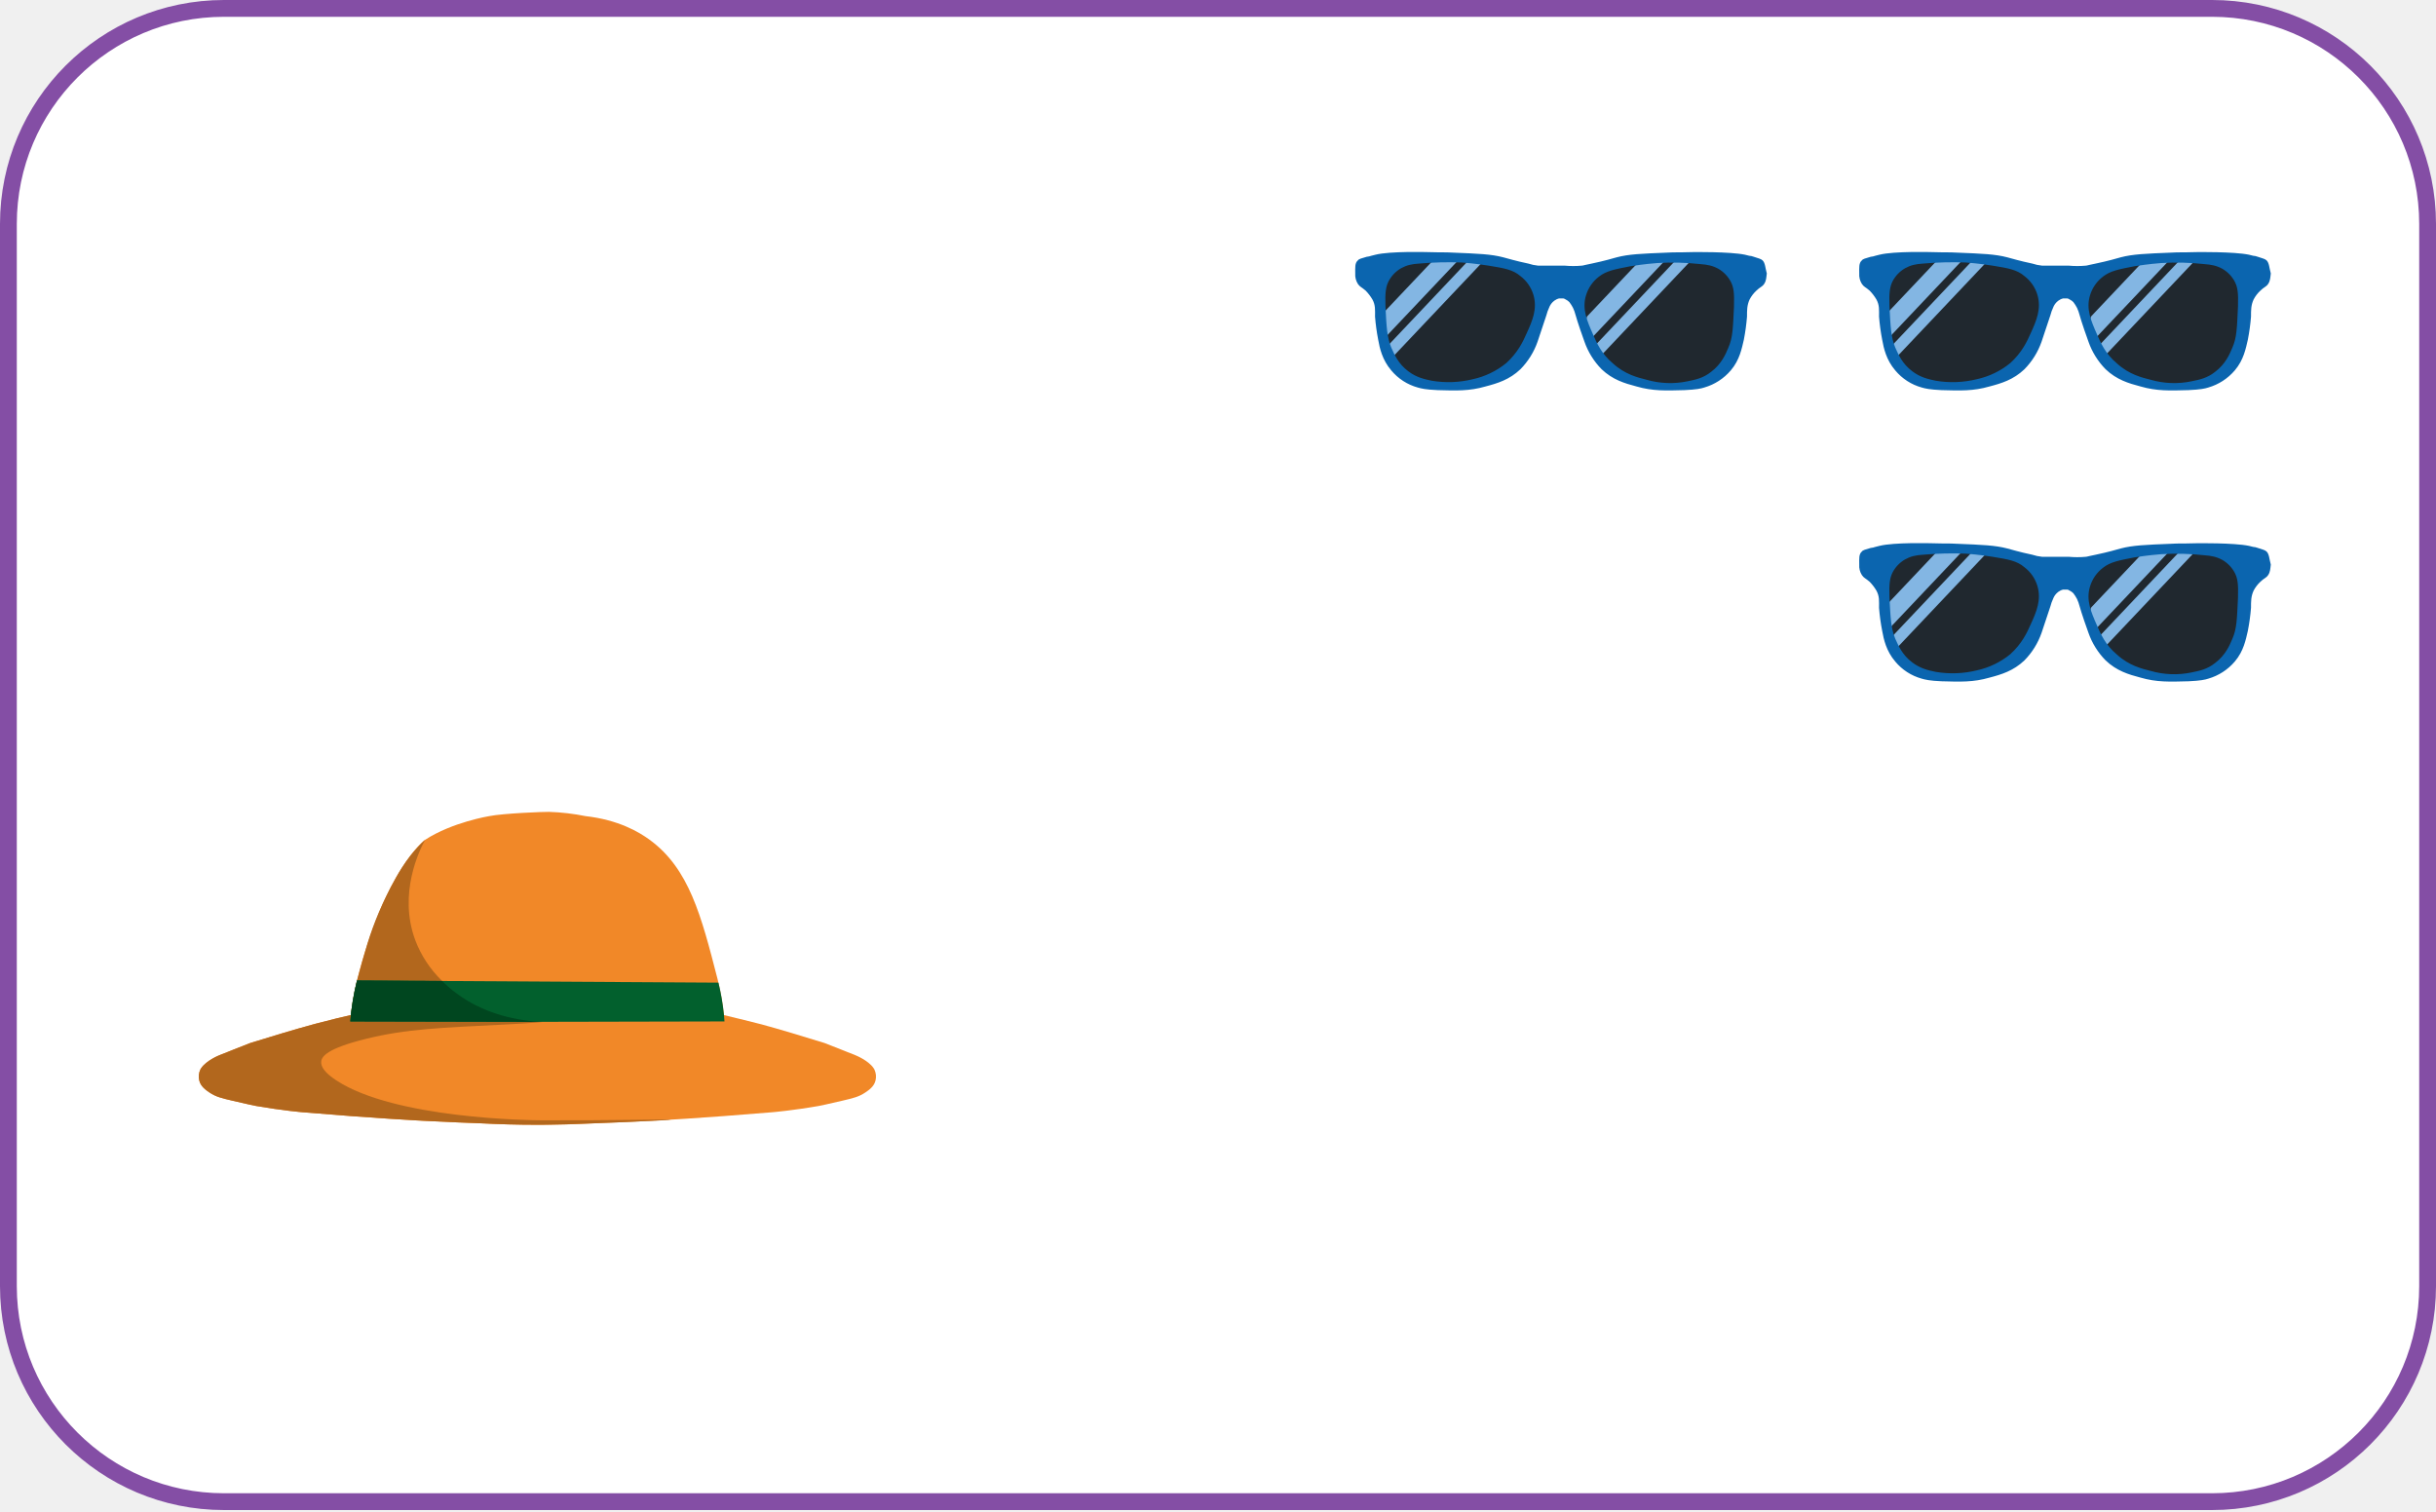
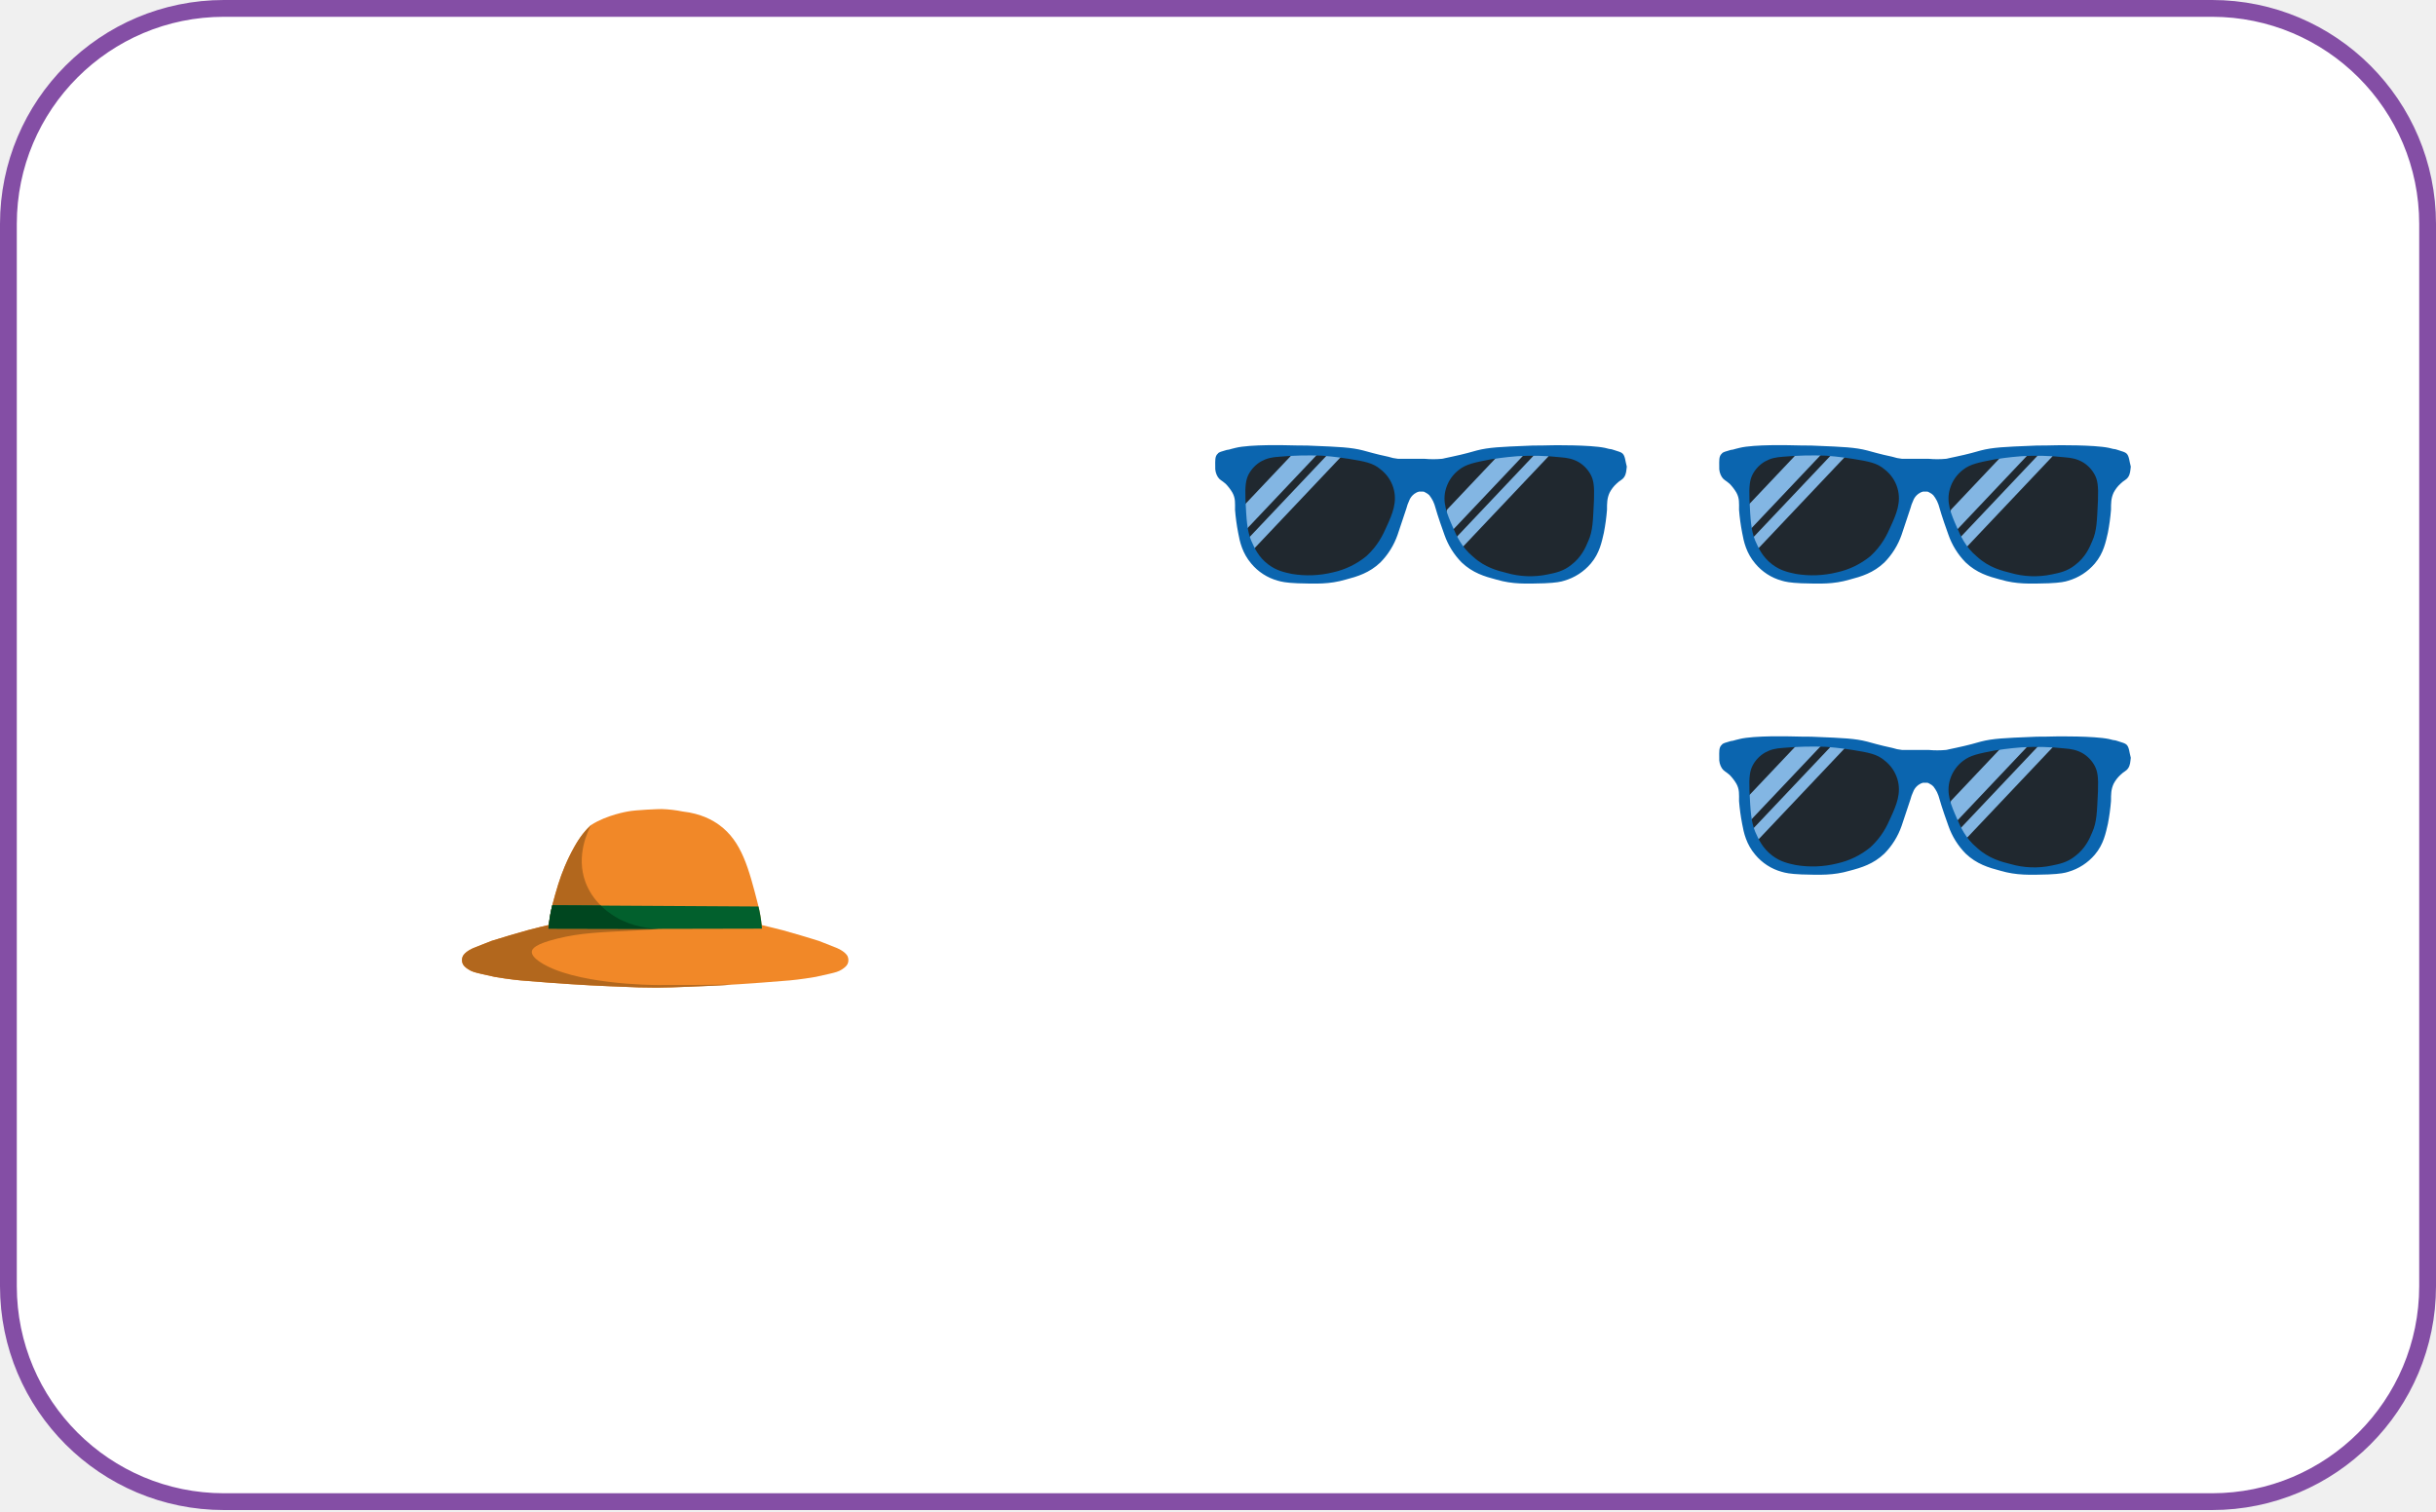
<svg xmlns="http://www.w3.org/2000/svg" viewBox="0 0 870 540" fill="none">
  <rect x="3" y="3" width="864" height="533.4" rx="77" fill="white" stroke="#844EA5" stroke-width="6" />
-   <path d="M746.626 117.027C747.929 121.492 749.417 126.888 754.068 131.353C760.208 137.121 767.836 137.493 773.046 137.679C779.186 138.051 787.372 138.423 793.326 132.842C797.977 128.562 798.721 122.795 799.466 116.841C800.396 110.515 801.326 103.445 797.419 98.236C792.393 91.538 782.346 91.91 773.229 92.281C765.788 92.654 749.601 93.212 745.694 102.514C743.833 106.794 745.135 111.259 746.626 117.027Z" fill="#20282F" />
-   <path d="M728.306 102.203C724.398 92.9 708.212 92.341 700.769 91.969C691.654 91.597 681.606 91.225 676.582 97.923C672.675 103.132 673.606 110.203 674.536 116.528C675.28 122.483 676.024 128.25 680.675 132.53C686.629 138.111 694.816 137.739 700.956 137.367C706.165 137.181 713.793 136.809 719.933 131.041C724.585 126.575 726.073 121.18 727.375 116.715C728.867 110.947 730.166 106.481 728.306 102.203Z" fill="#20282F" />
-   <path d="M748.466 120.727C757.225 111.468 765.985 102.209 774.746 92.951L774.067 92.281C771.603 91.824 769.235 91.56 767.304 91.366L746.936 112.896C745.712 114.19 747.692 121.544 748.466 120.727Z" fill="#83B6E3" />
-   <path d="M783.053 93.985L782.166 93.109C781.221 92.725 780.257 92.392 779.278 92.109L748.699 124.431L750.667 126.375C751.03 126.617 751.4 126.839 751.775 127.043L783.053 93.985Z" fill="#83B6E3" />
-   <path d="M709.117 93.985L708.231 93.109C707.287 92.726 706.323 92.393 705.344 92.111L674.76 124.433L676.729 126.377C677.092 126.619 677.461 126.841 677.837 127.045L709.117 93.985Z" fill="#83B6E3" />
-   <path d="M674.53 120.727C683.29 111.468 692.05 102.209 700.81 92.951L700.131 92.281C697.668 91.824 695.3 91.56 693.369 91.366L673.001 112.896C671.776 114.19 673.756 121.544 674.53 120.727Z" fill="#83B6E3" />
-   <path d="M809.51 93.026C808.952 92.468 808.022 92.281 806.347 91.723C805.812 91.511 805.247 91.386 804.673 91.351L803.185 90.98C797.787 89.863 784.579 90.049 784.579 90.049C777.509 90.235 778.997 90.049 775.464 90.235C766.162 90.607 761.696 90.793 757.417 91.91C756.115 92.281 752.951 93.212 748.486 94.144C746.44 94.517 745.323 94.889 744.951 94.889C742.909 95.076 740.854 95.076 738.811 94.889H729.321C728.118 94.773 726.933 94.523 725.785 94.144C721.32 93.214 718.343 92.284 716.855 91.91C712.578 90.793 708.108 90.607 698.807 90.235C695.273 90.049 696.759 90.235 689.691 90.049C689.691 90.049 676.481 89.677 671.272 90.98L669.783 91.352C669.243 91.546 668.68 91.671 668.108 91.725C666.248 92.281 665.317 92.47 664.945 93.026C663.827 93.956 664.015 95.63 664.015 97.678C663.923 98.985 664.248 100.288 664.945 101.398C665.689 102.516 666.247 102.516 667.736 103.817C668.665 104.771 669.478 105.833 670.154 106.98C671.272 109.027 671.085 110.701 671.085 113.12C671.303 115.868 671.676 118.601 672.202 121.306C672.76 124.469 673.69 128.562 676.853 132.284C679.312 135.254 682.625 137.397 686.342 138.423C687.644 138.795 689.133 139.168 693.412 139.353C700.11 139.54 704.762 139.726 710.529 138.051C714.809 136.934 719.088 135.633 722.996 131.911C725.746 129.118 727.842 125.75 729.134 122.049L732.298 112.561C732.521 111.664 732.832 110.791 733.228 109.956C733.506 109.186 733.95 108.487 734.53 107.909C734.907 107.526 735.348 107.211 735.832 106.979C736.019 106.793 736.391 106.793 736.763 106.607H738.251C738.623 106.607 738.81 106.793 739.181 106.979C739.666 107.211 740.107 107.526 740.484 107.909C740.979 108.55 741.415 109.235 741.786 109.956C742.181 110.791 742.493 111.664 742.717 112.561C742.717 112.561 743.461 115.351 745.879 122.049C747.172 125.749 749.269 129.117 752.019 131.91C755.926 135.632 760.206 136.934 764.486 138.05C770.254 139.724 774.905 139.539 781.603 139.352C785.883 139.166 787.557 138.794 788.673 138.422C792.37 137.352 795.67 135.216 798.161 132.281C801.324 128.56 802.068 124.467 802.812 121.304C803.338 118.598 803.711 115.865 803.93 113.118C803.93 110.699 803.93 109.024 804.86 106.978C805.478 105.792 806.296 104.722 807.279 103.815C808.581 102.513 809.326 102.513 810.07 101.396C810.814 100.279 810.814 99.161 811 97.675C810.441 95.63 810.441 93.956 809.51 93.026ZM725.227 119.074C723.927 122.049 722.065 125.957 717.971 129.679C714.51 132.509 710.43 134.485 706.064 135.446C701.254 136.633 696.252 136.823 691.366 136.004C688.76 135.446 685.97 134.887 682.993 132.655C679.272 129.865 677.97 126.516 676.853 124.097C675.364 120.376 675.177 116.841 674.806 109.399C674.621 104.376 674.993 102.329 675.924 100.468C676.942 98.526 678.49 96.913 680.389 95.817C682.435 94.7 684.11 94.329 686.9 94.142C691.973 93.693 697.069 93.569 702.157 93.77C706.994 94.142 710.343 94.7 711.646 94.887C717.414 95.817 720.39 96.376 722.996 98.608C725.217 100.291 726.846 102.636 727.647 105.306C729.134 110.329 727.274 114.608 725.227 119.074ZM799.278 109.582C798.905 117.027 798.905 120.562 797.231 124.284C796.3 126.518 794.812 130.051 791.091 132.842C788.3 135.077 785.509 135.633 782.718 136.194C777.846 137.216 772.798 137.024 768.017 135.636C765.04 134.892 760.389 133.776 756.11 129.869C751.831 126.333 750.156 122.24 748.854 119.263C746.807 114.612 744.946 110.333 746.434 105.495C747.235 102.826 748.864 100.48 751.086 98.797C753.691 96.751 756.668 96.192 762.436 95.076C763.738 94.89 767.087 94.332 771.925 93.959C777.011 93.652 782.115 93.777 787.181 94.331C789.786 94.517 791.646 94.889 793.693 96.005C795.591 97.102 797.14 98.715 798.158 100.657C799.091 102.515 799.463 104.376 799.278 109.582Z" fill="#0B65AF" />
-   <path d="M566.626 117.027C567.929 121.492 569.417 126.888 574.068 131.353C580.208 137.121 587.836 137.493 593.046 137.679C599.186 138.051 607.372 138.423 613.326 132.842C617.977 128.562 618.721 122.795 619.466 116.841C620.396 110.515 621.326 103.445 617.419 98.236C612.393 91.538 602.346 91.91 593.229 92.281C585.788 92.654 569.601 93.212 565.694 102.514C563.833 106.794 565.135 111.259 566.626 117.027Z" fill="#20282F" />
-   <path d="M548.306 102.203C544.398 92.9 528.212 92.341 520.769 91.969C511.654 91.597 501.606 91.225 496.582 97.923C492.675 103.132 493.606 110.203 494.536 116.528C495.28 122.483 496.024 128.25 500.675 132.53C506.629 138.111 514.816 137.739 520.956 137.367C526.165 137.181 533.793 136.809 539.933 131.041C544.585 126.575 546.073 121.18 547.375 116.715C548.867 110.947 550.166 106.481 548.306 102.203Z" fill="#20282F" />
-   <path d="M568.466 120.727C577.225 111.468 585.985 102.209 594.746 92.951L594.067 92.281C591.604 91.824 589.235 91.56 587.304 91.366L566.936 112.896C565.712 114.19 567.692 121.544 568.466 120.727Z" fill="#83B6E3" />
-   <path d="M603.053 93.985L602.166 93.109C601.221 92.725 600.257 92.392 599.278 92.109L568.699 124.431L570.667 126.375C571.03 126.617 571.4 126.839 571.775 127.043L603.053 93.985Z" fill="#83B6E3" />
-   <path d="M529.117 93.985L528.231 93.109C527.287 92.726 526.323 92.393 525.344 92.111L494.76 124.433L496.729 126.377C497.092 126.619 497.461 126.841 497.837 127.045L529.117 93.985Z" fill="#83B6E3" />
-   <path d="M494.53 120.727C503.29 111.468 512.05 102.209 520.81 92.951L520.131 92.281C517.668 91.824 515.3 91.56 513.369 91.366L493.001 112.896C491.776 114.19 493.756 121.544 494.53 120.727Z" fill="#83B6E3" />
-   <path d="M629.51 93.026C628.952 92.468 628.022 92.281 626.347 91.723C625.812 91.511 625.247 91.386 624.673 91.351L623.185 90.98C617.787 89.863 604.579 90.049 604.579 90.049C597.509 90.235 598.997 90.049 595.464 90.235C586.162 90.607 581.696 90.793 577.417 91.91C576.115 92.281 572.951 93.212 568.486 94.144C566.44 94.517 565.323 94.889 564.951 94.889C562.909 95.076 560.854 95.076 558.811 94.889H549.321C548.118 94.773 546.933 94.523 545.785 94.144C541.32 93.214 538.343 92.284 536.855 91.91C532.578 90.793 528.108 90.607 518.807 90.235C515.273 90.049 516.759 90.235 509.691 90.049C509.691 90.049 496.481 89.677 491.272 90.98L489.783 91.352C489.243 91.546 488.68 91.671 488.108 91.725C486.248 92.281 485.317 92.47 484.945 93.026C483.827 93.956 484.015 95.63 484.015 97.678C483.923 98.985 484.248 100.288 484.945 101.398C485.689 102.516 486.247 102.516 487.736 103.817C488.665 104.771 489.478 105.833 490.154 106.98C491.272 109.027 491.085 110.701 491.085 113.12C491.303 115.868 491.676 118.601 492.202 121.306C492.76 124.469 493.69 128.562 496.853 132.284C499.312 135.254 502.625 137.397 506.342 138.423C507.644 138.795 509.133 139.168 513.412 139.353C520.11 139.54 524.762 139.726 530.529 138.051C534.809 136.934 539.088 135.633 542.996 131.911C545.746 129.118 547.842 125.75 549.134 122.049L552.298 112.561C552.521 111.664 552.832 110.791 553.228 109.956C553.506 109.186 553.95 108.487 554.53 107.909C554.907 107.526 555.348 107.211 555.832 106.979C556.019 106.793 556.391 106.793 556.763 106.607H558.251C558.623 106.607 558.81 106.793 559.181 106.979C559.666 107.211 560.107 107.526 560.484 107.909C560.979 108.55 561.415 109.235 561.786 109.956C562.181 110.791 562.493 111.664 562.717 112.561C562.717 112.561 563.461 115.351 565.879 122.049C567.172 125.749 569.269 129.117 572.019 131.91C575.926 135.632 580.206 136.934 584.486 138.05C590.254 139.724 594.905 139.539 601.603 139.352C605.883 139.166 607.557 138.794 608.673 138.422C612.37 137.352 615.67 135.216 618.161 132.281C621.324 128.56 622.068 124.467 622.812 121.304C623.338 118.598 623.711 115.865 623.93 113.118C623.93 110.699 623.93 109.024 624.86 106.978C625.478 105.792 626.296 104.722 627.279 103.815C628.581 102.513 629.326 102.513 630.07 101.396C630.814 100.279 630.814 99.161 631 97.675C630.441 95.63 630.441 93.956 629.51 93.026ZM545.227 119.074C543.927 122.049 542.065 125.957 537.971 129.679C534.51 132.509 530.43 134.485 526.064 135.446C521.254 136.633 516.252 136.823 511.366 136.004C508.76 135.446 505.97 134.887 502.993 132.655C499.272 129.865 497.97 126.516 496.853 124.097C495.364 120.376 495.177 116.841 494.806 109.399C494.621 104.376 494.993 102.329 495.924 100.468C496.942 98.526 498.49 96.913 500.389 95.817C502.435 94.7 504.11 94.329 506.9 94.142C511.973 93.693 517.069 93.569 522.157 93.77C526.994 94.142 530.343 94.7 531.646 94.887C537.414 95.817 540.39 96.376 542.996 98.608C545.217 100.291 546.846 102.636 547.647 105.306C549.134 110.329 547.274 114.608 545.227 119.074ZM619.278 109.582C618.905 117.027 618.905 120.562 617.231 124.284C616.3 126.518 614.812 130.051 611.091 132.842C608.3 135.077 605.509 135.633 602.718 136.194C597.846 137.216 592.798 137.024 588.017 135.636C585.04 134.892 580.389 133.776 576.11 129.869C571.831 126.333 570.156 122.24 568.854 119.263C566.807 114.612 564.946 110.333 566.434 105.495C567.235 102.826 568.864 100.48 571.086 98.797C573.691 96.751 576.668 96.192 582.436 95.076C583.738 94.89 587.087 94.332 591.925 93.959C597.011 93.652 602.115 93.777 607.181 94.331C609.786 94.517 611.646 94.889 613.693 96.005C615.591 97.102 617.14 98.715 618.158 100.657C619.091 102.515 619.463 104.376 619.278 109.582Z" fill="#0B65AF" />
-   <path d="M746.626 221.027C747.929 225.492 749.417 230.888 754.068 235.353C760.208 241.121 767.836 241.493 773.046 241.679C779.186 242.051 787.372 242.423 793.326 236.842C797.977 232.562 798.721 226.795 799.466 220.841C800.396 214.515 801.326 207.445 797.419 202.236C792.393 195.538 782.346 195.91 773.229 196.282C765.788 196.654 749.601 197.212 745.694 206.514C743.833 210.794 745.135 215.259 746.626 221.027Z" fill="#20282F" />
-   <path d="M728.306 206.203C724.398 196.9 708.212 196.342 700.769 195.969C691.654 195.597 681.606 195.225 676.582 201.923C672.675 207.132 673.606 214.203 674.536 220.528C675.28 226.483 676.024 232.25 680.675 236.53C686.629 242.111 694.816 241.739 700.956 241.367C706.165 241.181 713.793 240.809 719.933 235.041C724.585 230.575 726.073 225.18 727.375 220.715C728.867 214.947 730.166 210.481 728.306 206.203Z" fill="#20282F" />
-   <path d="M748.466 224.727C757.225 215.468 765.985 206.209 774.746 196.951L774.067 196.281C771.603 195.824 769.235 195.56 767.304 195.366L746.936 216.896C745.712 218.19 747.692 225.544 748.466 224.727Z" fill="#83B6E3" />
-   <path d="M783.053 197.985L782.166 197.109C781.221 196.725 780.257 196.392 779.278 196.109L748.699 228.431L750.667 230.375C751.03 230.617 751.4 230.839 751.775 231.043L783.053 197.985Z" fill="#83B6E3" />
-   <path d="M709.117 197.985L708.231 197.109C707.287 196.726 706.323 196.393 705.344 196.111L674.76 228.433L676.729 230.377C677.092 230.619 677.461 230.841 677.837 231.045L709.117 197.985Z" fill="#83B6E3" />
-   <path d="M674.53 224.727C683.29 215.468 692.05 206.209 700.81 196.951L700.131 196.281C697.668 195.824 695.3 195.56 693.369 195.366L673.001 216.896C671.776 218.19 673.756 225.544 674.53 224.727Z" fill="#83B6E3" />
-   <path d="M809.51 197.026C808.952 196.468 808.022 196.282 806.347 195.723C805.812 195.512 805.247 195.386 804.673 195.351L803.185 194.98C797.787 193.863 784.579 194.049 784.579 194.049C777.509 194.235 778.997 194.049 775.464 194.235C766.162 194.607 761.696 194.793 757.417 195.91C756.115 196.282 752.951 197.212 748.486 198.144C746.44 198.517 745.323 198.889 744.951 198.889C742.909 199.076 740.854 199.076 738.811 198.889H729.321C728.118 198.773 726.933 198.523 725.785 198.144C721.32 197.214 718.343 196.284 716.855 195.91C712.578 194.793 708.108 194.607 698.807 194.235C695.273 194.049 696.759 194.235 689.691 194.049C689.691 194.049 676.481 193.677 671.272 194.98L669.783 195.352C669.243 195.546 668.68 195.671 668.108 195.725C666.248 196.282 665.317 196.47 664.945 197.026C663.827 197.956 664.015 199.631 664.015 201.678C663.923 202.985 664.248 204.288 664.945 205.398C665.689 206.516 666.247 206.516 667.736 207.817C668.665 208.771 669.478 209.833 670.154 210.98C671.272 213.027 671.085 214.701 671.085 217.12C671.303 219.868 671.676 222.601 672.202 225.306C672.76 228.469 673.69 232.562 676.853 236.284C679.312 239.254 682.625 241.397 686.342 242.423C687.644 242.795 689.133 243.168 693.412 243.353C700.11 243.54 704.762 243.726 710.529 242.051C714.809 240.934 719.088 239.633 722.996 235.911C725.746 233.118 727.842 229.75 729.134 226.049L732.298 216.561C732.521 215.664 732.832 214.791 733.228 213.956C733.506 213.186 733.95 212.487 734.53 211.909C734.907 211.526 735.348 211.211 735.832 210.979C736.019 210.793 736.391 210.793 736.763 210.607H738.251C738.623 210.607 738.81 210.793 739.181 210.979C739.666 211.211 740.107 211.526 740.484 211.909C740.979 212.55 741.415 213.235 741.786 213.956C742.181 214.791 742.493 215.664 742.717 216.561C742.717 216.561 743.461 219.351 745.879 226.049C747.172 229.749 749.269 233.117 752.019 235.91C755.926 239.632 760.206 240.934 764.486 242.05C770.254 243.724 774.905 243.539 781.603 243.352C785.883 243.166 787.557 242.794 788.673 242.422C792.37 241.352 795.67 239.216 798.161 236.281C801.324 232.56 802.068 228.467 802.812 225.304C803.338 222.598 803.711 219.865 803.93 217.118C803.93 214.699 803.93 213.024 804.86 210.978C805.478 209.792 806.296 208.722 807.279 207.815C808.581 206.513 809.326 206.513 810.07 205.396C810.814 204.279 810.814 203.161 811 201.675C810.441 199.631 810.441 197.956 809.51 197.026ZM725.227 223.074C723.927 226.049 722.065 229.957 717.971 233.679C714.51 236.509 710.43 238.485 706.064 239.446C701.254 240.633 696.252 240.823 691.366 240.004C688.76 239.446 685.97 238.887 682.993 236.655C679.272 233.865 677.97 230.516 676.853 228.097C675.364 224.376 675.177 220.841 674.806 213.399C674.621 208.376 674.993 206.329 675.924 204.468C676.942 202.526 678.49 200.913 680.389 199.817C682.435 198.7 684.11 198.329 686.9 198.142C691.973 197.693 697.069 197.569 702.157 197.77C706.994 198.142 710.343 198.7 711.646 198.887C717.414 199.818 720.39 200.376 722.996 202.608C725.217 204.291 726.846 206.636 727.647 209.306C729.134 214.329 727.274 218.608 725.227 223.074ZM799.278 213.582C798.905 221.027 798.905 224.562 797.231 228.284C796.3 230.518 794.812 234.051 791.091 236.842C788.3 239.077 785.509 239.633 782.718 240.194C777.846 241.216 772.798 241.024 768.017 239.636C765.04 238.892 760.389 237.776 756.11 233.869C751.831 230.333 750.156 226.24 748.854 223.263C746.807 218.612 744.946 214.333 746.434 209.495C747.235 206.826 748.864 204.48 751.086 202.797C753.691 200.751 756.668 200.192 762.436 199.076C763.738 198.89 767.087 198.332 771.925 197.959C777.011 197.652 782.115 197.777 787.181 198.331C789.786 198.517 791.646 198.889 793.693 200.005C795.591 201.102 797.14 202.715 798.158 204.657C799.091 206.515 799.463 208.376 799.278 213.582Z" fill="#0B65AF" />
-   <path d="M258.557 362.605C258.081 358.226 257.306 353.884 256.238 349.61C250.447 327.099 246.123 310.291 232.031 299.983C228.183 297.169 220.889 292.854 209.101 291.521C204.811 290.656 200.456 290.148 196.082 290.003C194.567 289.953 179.709 290.518 174.754 291.518C174.754 291.518 161.553 293.656 151.823 299.979C151.823 299.979 137.355 310.565 127.345 350.86C126.411 354.726 125.727 358.648 125.297 362.602C125.199 363.604 125.139 364.411 125.108 364.864L190.011 365.003V365.01H193.852L258.754 364.872C258.703 364.328 258.645 363.546 258.557 362.605Z" fill="#F18828" />
-   <path d="M312.307 382.061C312.221 381.897 312.127 381.738 312.024 381.584C310.117 378.751 305.563 376.957 305.563 376.957C302.356 375.69 298.695 374.2 294.438 372.559C287.368 370.368 278.374 367.637 272.016 365.92C271.577 365.802 260.771 363.075 257.494 362.342C236.903 362.308 195.717 362.232 195.715 362.227L191.925 362.234L188.135 362.227L188.13 362.24L126.357 362.342C123.08 363.075 118.333 364.188 112.677 365.694L111.835 365.92C105.477 367.637 96.483 370.368 89.413 372.559C85.155 374.2 81.5 375.69 78.287 376.957C78.287 376.957 73.733 378.751 71.827 381.584C71.724 381.738 71.63 381.897 71.544 382.061C70.99 383.267 70.855 384.623 71.158 385.915C71.64 388.071 73.519 389.374 74.819 390.25C77.073 391.765 79.049 392.263 83.142 393.204C88.018 394.327 90.455 394.888 91.491 395.066C100.876 396.691 107.834 397.282 107.834 397.282C133.15 399.433 151.409 400.365 151.409 400.365C160.74 400.841 167.586 401.108 171.593 401.25C178.057 401.589 184.845 401.782 191.931 401.782C199.017 401.782 205.803 401.589 212.27 401.25C216.276 401.108 223.123 400.841 232.454 400.365C232.454 400.365 250.716 399.433 276.028 397.282C276.028 397.282 282.986 396.691 292.372 395.066C293.407 394.888 295.845 394.327 300.72 393.204C304.807 392.263 306.789 391.765 309.037 390.25C310.338 389.374 312.216 388.071 312.698 385.915C312.999 384.623 312.862 383.267 312.307 382.061Z" fill="#F18828" />
-   <path d="M151.819 299.983C149.888 301.776 148.097 303.715 146.464 305.782C144.493 308.336 142.733 311.045 141.199 313.883C139.001 317.79 137.026 321.818 135.282 325.948C132 333.691 130.447 339.415 127.341 350.864C126.451 354.739 125.768 358.658 125.293 362.605C125.195 363.608 125.135 364.415 125.104 364.867L190.006 365.006V365.014H193.845V365.006C188.068 364.81 170.727 363.446 157.778 350.273C153.63 346.227 150.409 341.33 148.336 335.919C142.034 319.056 150.007 303.355 151.819 299.983Z" fill="#B2671D" />
-   <path d="M181.088 365.926C191.792 365.383 194.06 365.023 193.845 365.014L126.357 362.342C123.08 363.075 118.333 364.188 112.677 365.694L111.835 365.92C105.477 367.636 96.483 370.367 89.413 372.559C85.155 374.2 81.5 375.69 78.287 376.957C78.287 376.957 73.733 378.751 71.827 381.584C71.724 381.738 71.63 381.897 71.544 382.061C70.99 383.267 70.855 384.623 71.158 385.915C71.64 388.071 73.519 389.374 74.819 390.25C77.073 391.765 79.049 392.263 83.142 393.204C88.018 394.327 90.455 394.888 91.491 395.066C100.876 396.691 107.834 397.282 107.834 397.282C133.15 399.433 151.409 400.365 151.409 400.365C160.74 400.841 167.586 401.108 171.593 401.25C178.057 401.588 184.845 401.782 191.931 401.782C192.746 401.782 193.54 401.782 194.408 401.771C199.886 401.72 203.796 401.59 212.268 401.251C219.377 400.967 222.932 400.824 224.994 400.731C234.129 400.305 239.615 400.07 239.613 399.957C239.607 399.736 218.585 400.272 193.326 400.175C189.607 400.161 141.098 399.696 120.114 385.919C116.149 383.318 114.519 381.124 114.72 379.175C114.903 377.399 116.74 374.536 130.711 371.084C145.227 367.492 157.192 367.138 181.088 365.926Z" fill="#B2671D" />
-   <path d="M258.557 362.605C258.176 358.697 257.516 354.82 256.582 351.006L127.499 350.231C126.93 352.492 126.401 354.966 125.967 357.636C125.552 360.2 125.274 362.621 125.1 364.867L190.003 365.006V365.014H193.841V365.006L258.743 364.867C258.694 364.123 258.632 363.369 258.557 362.605Z" fill="#02602D" />
-   <path d="M157.915 350.413L157.312 350.399C156.463 350.383 155.854 350.389 155.472 350.39C155.298 350.39 152.958 350.402 151.6 350.354C151.493 350.354 151.192 350.339 150.784 350.336C150.264 350.336 149.884 350.343 149.796 350.344C148.422 350.38 144.81 350.318 144.81 350.318C143.266 350.291 138.988 350.259 127.499 350.231C126.93 352.492 126.401 354.966 125.967 357.636C125.552 360.2 125.274 362.621 125.1 364.867L190.003 365.006V365.014H193.841V365.006C192.887 364.974 191.782 364.914 190.559 364.807C189.988 364.757 188.582 364.626 186.897 364.374C184.302 363.986 181.736 363.433 179.212 362.716C176.831 362.033 174.499 361.189 172.232 360.19C170.389 359.371 169.031 358.638 168.533 358.369C166.067 357.003 163.72 355.433 161.516 353.675C160.318 352.704 159.135 351.605 158.89 351.373C158.601 351.098 158.316 350.818 158.316 350.818C158.159 350.658 158.022 350.519 157.915 350.413Z" fill="#00461F" />
+   <path d="M696.626 186.027C697.929 190.492 699.417 195.888 704.068 200.353C710.208 206.121 717.836 206.493 723.046 206.679C729.186 207.051 737.372 207.423 743.326 201.842C747.977 197.562 748.721 191.795 749.466 185.841C750.396 179.515 751.326 172.445 747.419 167.236C742.393 160.538 732.346 160.91 723.229 161.282C715.788 161.654 699.601 162.212 695.694 171.514C693.833 175.794 695.135 180.259 696.626 186.027Z" fill="#20282F" />
+   <path d="M678.306 171.203C674.398 161.9 658.212 161.342 650.769 160.969C641.654 160.597 631.606 160.225 626.582 166.923C622.675 172.132 623.606 179.203 624.536 185.528C625.28 191.483 626.024 197.25 630.675 201.53C636.629 207.111 644.816 206.739 650.956 206.367C656.165 206.181 663.793 205.809 669.933 200.041C674.585 195.575 676.073 190.18 677.375 185.715C678.867 179.947 680.166 175.481 678.306 171.203Z" fill="#20282F" />
+   <path d="M698.466 189.727C707.225 180.468 715.985 171.209 724.746 161.951L724.067 161.281C721.603 160.824 719.235 160.56 717.304 160.366L696.936 181.896C695.712 183.19 697.692 190.544 698.466 189.727Z" fill="#83B6E3" />
+   <path d="M733.053 162.985L732.166 162.109C731.221 161.725 730.257 161.392 729.278 161.109L698.699 193.431L700.667 195.375C701.03 195.617 701.4 195.839 701.775 196.043L733.053 162.985Z" fill="#83B6E3" />
+   <path d="M659.117 162.985L658.231 162.109C657.287 161.726 656.323 161.393 655.344 161.111L624.76 193.433L626.729 195.377C627.092 195.619 627.461 195.841 627.837 196.045L659.117 162.985Z" fill="#83B6E3" />
+   <path d="M624.53 189.727C633.29 180.468 642.05 171.209 650.81 161.951L650.131 161.281C647.668 160.824 645.3 160.56 643.369 160.366L623.001 181.896C621.776 183.19 623.756 190.544 624.53 189.727Z" fill="#83B6E3" />
+   <path d="M759.51 162.026C758.952 161.468 758.022 161.282 756.347 160.723C755.812 160.512 755.247 160.386 754.673 160.351L753.185 159.98C747.787 158.863 734.579 159.049 734.579 159.049C727.509 159.235 728.997 159.049 725.464 159.235C716.162 159.607 711.696 159.793 707.417 160.91C706.115 161.282 702.951 162.212 698.486 163.144C696.44 163.517 695.323 163.889 694.951 163.889C692.909 164.076 690.854 164.076 688.811 163.889H679.321C678.118 163.773 676.933 163.523 675.785 163.144C671.32 162.214 668.343 161.284 666.855 160.91C662.578 159.793 658.108 159.607 648.807 159.235C645.273 159.049 646.759 159.235 639.691 159.049C639.691 159.049 626.481 158.677 621.272 159.98L619.783 160.352C619.243 160.546 618.68 160.671 618.108 160.725C616.248 161.282 615.317 161.47 614.945 162.026C613.827 162.956 614.015 164.631 614.015 166.678C613.923 167.985 614.248 169.288 614.945 170.398C615.689 171.516 616.247 171.516 617.736 172.817C618.665 173.771 619.478 174.833 620.154 175.98C621.272 178.027 621.085 179.701 621.085 182.12C621.303 184.868 621.676 187.601 622.202 190.306C622.76 193.469 623.69 197.562 626.853 201.284C629.312 204.254 632.625 206.397 636.342 207.423C637.644 207.795 639.133 208.168 643.412 208.353C650.11 208.54 654.762 208.726 660.529 207.051C664.809 205.934 669.088 204.633 672.996 200.911C675.746 198.118 677.842 194.75 679.134 191.049L682.298 181.561C682.521 180.664 682.832 179.791 683.228 178.956C683.506 178.186 683.95 177.487 684.53 176.909C684.907 176.526 685.348 176.211 685.832 175.979C686.019 175.793 686.391 175.793 686.763 175.607H688.251C688.623 175.607 688.81 175.793 689.181 175.979C689.666 176.211 690.107 176.526 690.484 176.909C690.979 177.55 691.415 178.235 691.786 178.956C692.181 179.791 692.493 180.664 692.717 181.561C692.717 181.561 693.461 184.351 695.879 191.049C697.172 194.749 699.269 198.117 702.019 200.91C705.926 204.632 710.206 205.934 714.486 207.05C720.254 208.724 724.905 208.539 731.603 208.352C735.883 208.166 737.557 207.794 738.673 207.422C742.37 206.352 745.67 204.216 748.161 201.281C751.324 197.56 752.068 193.467 752.812 190.304C753.338 187.598 753.711 184.865 753.93 182.118C753.93 179.699 753.93 178.024 754.86 175.978C755.478 174.792 756.296 173.722 757.279 172.815C758.581 171.513 759.326 171.513 760.07 170.396C760.814 169.279 760.814 168.161 761 166.675C760.441 164.631 760.441 162.956 759.51 162.026ZM675.227 188.074C673.927 191.049 672.065 194.957 667.971 198.679C664.51 201.509 660.43 203.485 656.064 204.446C651.254 205.633 646.252 205.823 641.366 205.004C638.76 204.446 635.97 203.887 632.993 201.655C629.272 198.865 627.97 195.516 626.853 193.097C625.364 189.376 625.177 185.841 624.806 178.399C624.621 173.376 624.993 171.329 625.924 169.468C626.942 167.526 628.49 165.913 630.389 164.817C632.435 163.7 634.11 163.329 636.9 163.142C641.973 162.693 647.069 162.569 652.157 162.77C656.994 163.142 660.343 163.7 661.646 163.887C667.414 164.818 670.39 165.376 672.996 167.608C675.217 169.291 676.846 171.636 677.647 174.306C679.134 179.329 677.274 183.608 675.227 188.074ZM749.278 178.582C748.905 186.027 748.905 189.562 747.231 193.284C746.3 195.518 744.812 199.051 741.091 201.842C738.3 204.077 735.509 204.633 732.718 205.194C727.846 206.216 722.798 206.024 718.017 204.636C715.04 203.892 710.389 202.776 706.11 198.869C701.831 195.333 700.156 191.24 698.854 188.263C696.807 183.612 694.946 179.333 696.434 174.495C697.235 171.826 698.864 169.48 701.086 167.797C703.691 165.751 706.668 165.192 712.436 164.076C713.738 163.89 717.087 163.332 721.925 162.959C727.011 162.652 732.115 162.777 737.181 163.331C739.786 163.517 741.646 163.889 743.693 165.005C745.591 166.102 747.14 167.715 748.158 169.657C749.091 171.515 749.463 173.376 749.278 178.582Z" fill="#0B65AF" />
+   <path d="M516.626 186.027C517.929 190.492 519.417 195.888 524.068 200.353C530.208 206.121 537.836 206.493 543.046 206.679C549.186 207.051 557.372 207.423 563.326 201.842C567.977 197.562 568.721 191.795 569.466 185.841C570.396 179.515 571.326 172.445 567.419 167.236C562.393 160.538 552.346 160.91 543.229 161.282C535.788 161.654 519.601 162.212 515.694 171.514C513.833 175.794 515.135 180.259 516.626 186.027Z" fill="#20282F" />
+   <path d="M498.306 171.203C494.398 161.9 478.212 161.342 470.769 160.969C461.654 160.597 451.606 160.225 446.582 166.923C442.675 172.132 443.606 179.203 444.536 185.528C445.28 191.483 446.024 197.25 450.675 201.53C456.629 207.111 464.816 206.739 470.956 206.367C476.165 206.181 483.793 205.809 489.933 200.041C494.585 195.575 496.073 190.18 497.375 185.715C498.867 179.947 500.166 175.481 498.306 171.203Z" fill="#20282F" />
+   <path d="M518.466 189.727C527.225 180.468 535.985 171.209 544.746 161.951L544.067 161.281C541.604 160.824 539.235 160.56 537.304 160.366L516.936 181.896C515.712 183.19 517.692 190.544 518.466 189.727Z" fill="#83B6E3" />
+   <path d="M553.053 162.985L552.166 162.109C551.221 161.725 550.257 161.392 549.278 161.109L518.699 193.431L520.667 195.375C521.03 195.617 521.4 195.839 521.775 196.043L553.053 162.985Z" fill="#83B6E3" />
+   <path d="M479.117 162.985L478.231 162.109C477.287 161.726 476.323 161.393 475.344 161.111L444.76 193.433L446.729 195.377C447.092 195.619 447.461 195.841 447.837 196.045L479.117 162.985Z" fill="#83B6E3" />
+   <path d="M444.53 189.727C453.29 180.468 462.05 171.209 470.81 161.951L470.131 161.281C467.668 160.824 465.3 160.56 463.369 160.366L443.001 181.896C441.776 183.19 443.756 190.544 444.53 189.727Z" fill="#83B6E3" />
+   <path d="M579.51 162.026C578.952 161.468 578.022 161.282 576.347 160.723C575.812 160.512 575.247 160.386 574.673 160.351L573.185 159.98C567.787 158.863 554.579 159.049 554.579 159.049C547.509 159.235 548.997 159.049 545.464 159.235C536.162 159.607 531.696 159.793 527.417 160.91C526.115 161.282 522.951 162.212 518.486 163.144C516.44 163.517 515.323 163.889 514.951 163.889C512.909 164.076 510.854 164.076 508.811 163.889H499.321C498.118 163.773 496.933 163.523 495.785 163.144C491.32 162.214 488.343 161.284 486.855 160.91C482.578 159.793 478.108 159.607 468.807 159.235C465.273 159.049 466.759 159.235 459.691 159.049C459.691 159.049 446.481 158.677 441.272 159.98L439.783 160.352C439.243 160.546 438.68 160.671 438.108 160.725C436.248 161.282 435.317 161.47 434.945 162.026C433.827 162.956 434.015 164.631 434.015 166.678C433.923 167.985 434.248 169.288 434.945 170.398C435.689 171.516 436.247 171.516 437.736 172.817C438.665 173.771 439.478 174.833 440.154 175.98C441.272 178.027 441.085 179.701 441.085 182.12C441.303 184.868 441.676 187.601 442.202 190.306C442.76 193.469 443.69 197.562 446.853 201.284C449.312 204.254 452.625 206.397 456.342 207.423C457.644 207.795 459.133 208.168 463.412 208.353C470.11 208.54 474.762 208.726 480.529 207.051C484.809 205.934 489.088 204.633 492.996 200.911C495.746 198.118 497.842 194.75 499.134 191.049L502.298 181.561C502.521 180.664 502.832 179.791 503.228 178.956C503.506 178.186 503.95 177.487 504.53 176.909C504.907 176.526 505.348 176.211 505.832 175.979C506.019 175.793 506.391 175.793 506.763 175.607H508.251C508.623 175.607 508.81 175.793 509.181 175.979C509.666 176.211 510.107 176.526 510.484 176.909C510.979 177.55 511.415 178.235 511.786 178.956C512.181 179.791 512.493 180.664 512.717 181.561C512.717 181.561 513.461 184.351 515.879 191.049C517.172 194.749 519.269 198.117 522.019 200.91C525.926 204.632 530.206 205.934 534.486 207.05C540.254 208.724 544.905 208.539 551.603 208.352C555.883 208.166 557.557 207.794 558.673 207.422C562.37 206.352 565.67 204.216 568.161 201.281C571.324 197.56 572.068 193.467 572.812 190.304C573.338 187.598 573.711 184.865 573.93 182.118C573.93 179.699 573.93 178.024 574.86 175.978C575.478 174.792 576.296 173.722 577.279 172.815C578.581 171.513 579.326 171.513 580.07 170.396C580.814 169.279 580.814 168.161 581 166.675C580.441 164.631 580.441 162.956 579.51 162.026ZM495.227 188.074C493.927 191.049 492.065 194.957 487.971 198.679C484.51 201.509 480.43 203.485 476.064 204.446C471.254 205.633 466.252 205.823 461.366 205.004C458.76 204.446 455.97 203.887 452.993 201.655C449.272 198.865 447.97 195.516 446.853 193.097C445.364 189.376 445.177 185.841 444.806 178.399C444.621 173.376 444.993 171.329 445.924 169.468C446.942 167.526 448.49 165.913 450.389 164.817C452.435 163.7 454.11 163.329 456.9 163.142C461.973 162.693 467.069 162.569 472.157 162.77C476.994 163.142 480.343 163.7 481.646 163.887C487.414 164.818 490.39 165.376 492.996 167.608C495.217 169.291 496.846 171.636 497.647 174.306C499.134 179.329 497.274 183.608 495.227 188.074ZM569.278 178.582C568.905 186.027 568.905 189.562 567.231 193.284C566.3 195.518 564.812 199.051 561.091 201.842C558.3 204.077 555.509 204.633 552.718 205.194C547.846 206.216 542.798 206.024 538.017 204.636C535.04 203.892 530.389 202.776 526.11 198.869C521.831 195.333 520.156 191.24 518.854 188.263C516.807 183.612 514.946 179.333 516.434 174.495C517.235 171.826 518.864 169.48 521.086 167.797C523.691 165.751 526.668 165.192 532.436 164.076C533.738 163.89 537.087 163.332 541.925 162.959C547.011 162.652 552.115 162.777 557.181 163.331C559.786 163.517 561.646 163.889 563.693 165.005C565.591 166.102 567.14 167.715 568.158 169.657C569.091 171.515 569.463 173.376 569.278 178.582Z" fill="#0B65AF" />
+   <path d="M696.626 290.027C697.929 294.492 699.417 299.888 704.068 304.353C710.208 310.121 717.836 310.493 723.046 310.679C729.186 311.051 737.372 311.423 743.326 305.842C747.977 301.562 748.721 295.795 749.466 289.841C750.396 283.515 751.326 276.445 747.419 271.236C742.393 264.538 732.346 264.91 723.229 265.282C715.788 265.654 699.601 266.212 695.694 275.514C693.833 279.794 695.135 284.259 696.626 290.027Z" fill="#20282F" />
+   <path d="M678.306 275.203C674.398 265.9 658.212 265.342 650.769 264.969C641.654 264.597 631.606 264.225 626.582 270.923C622.675 276.132 623.606 283.203 624.536 289.528C625.28 295.483 626.024 301.25 630.675 305.53C636.629 311.111 644.816 310.739 650.956 310.367C656.165 310.181 663.793 309.809 669.933 304.041C674.585 299.575 676.073 294.18 677.375 289.715C678.867 283.947 680.166 279.481 678.306 275.203Z" fill="#20282F" />
+   <path d="M698.466 293.727C707.225 284.468 715.985 275.209 724.746 265.951L724.067 265.281C721.603 264.824 719.235 264.56 717.304 264.366L696.936 285.896C695.712 287.19 697.692 294.544 698.466 293.727Z" fill="#83B6E3" />
+   <path d="M733.053 266.985L732.166 266.109C731.221 265.725 730.257 265.392 729.278 265.109L698.699 297.431L700.667 299.375C701.03 299.617 701.4 299.839 701.775 300.043L733.053 266.985Z" fill="#83B6E3" />
+   <path d="M659.117 266.985L658.231 266.109C657.287 265.726 656.323 265.393 655.344 265.111L624.76 297.433L626.729 299.377C627.092 299.619 627.461 299.841 627.837 300.045L659.117 266.985Z" fill="#83B6E3" />
+   <path d="M624.53 293.727C633.29 284.468 642.05 275.209 650.81 265.951L650.131 265.281C647.668 264.824 645.3 264.56 643.369 264.366L623.001 285.896C621.776 287.19 623.756 294.544 624.53 293.727Z" fill="#83B6E3" />
+   <path d="M759.51 266.026C758.952 265.468 758.022 265.282 756.347 264.723C755.812 264.512 755.247 264.386 754.673 264.351L753.185 263.98C747.787 262.863 734.579 263.049 734.579 263.049C727.509 263.235 728.997 263.049 725.464 263.235C716.162 263.607 711.696 263.793 707.417 264.91C706.115 265.282 702.951 266.212 698.486 267.144C696.44 267.517 695.323 267.889 694.951 267.889C692.909 268.076 690.854 268.076 688.811 267.889H679.321C678.118 267.773 676.933 267.523 675.785 267.144C671.32 266.214 668.343 265.284 666.855 264.91C662.578 263.793 658.108 263.607 648.807 263.235C645.273 263.049 646.759 263.235 639.691 263.049C639.691 263.049 626.481 262.677 621.272 263.98L619.783 264.352C619.243 264.546 618.68 264.671 618.108 264.725C616.248 265.282 615.317 265.47 614.945 266.026C613.827 266.956 614.015 268.631 614.015 270.678C613.923 271.985 614.248 273.288 614.945 274.398C615.689 275.516 616.247 275.516 617.736 276.817C618.665 277.771 619.478 278.833 620.154 279.98C621.272 282.027 621.085 283.701 621.085 286.12C621.303 288.868 621.676 291.601 622.202 294.306C622.76 297.469 623.69 301.562 626.853 305.284C629.312 308.254 632.625 310.397 636.342 311.423C637.644 311.795 639.133 312.168 643.412 312.353C650.11 312.54 654.762 312.726 660.529 311.051C664.809 309.934 669.088 308.633 672.996 304.911C675.746 302.118 677.842 298.75 679.134 295.049L682.298 285.561C682.521 284.664 682.832 283.791 683.228 282.956C683.506 282.186 683.95 281.487 684.53 280.909C684.907 280.526 685.348 280.211 685.832 279.979C686.019 279.793 686.391 279.793 686.763 279.607H688.251C688.623 279.607 688.81 279.793 689.181 279.979C689.666 280.211 690.107 280.526 690.484 280.909C690.979 281.55 691.415 282.235 691.786 282.956C692.181 283.791 692.493 284.664 692.717 285.561C692.717 285.561 693.461 288.351 695.879 295.049C697.172 298.749 699.269 302.117 702.019 304.91C705.926 308.632 710.206 309.934 714.486 311.05C720.254 312.724 724.905 312.539 731.603 312.352C735.883 312.166 737.557 311.794 738.673 311.422C742.37 310.352 745.67 308.216 748.161 305.281C751.324 301.56 752.068 297.467 752.812 294.304C753.338 291.598 753.711 288.865 753.93 286.118C753.93 283.699 753.93 282.024 754.86 279.978C755.478 278.792 756.296 277.722 757.279 276.815C758.581 275.513 759.326 275.513 760.07 274.396C760.814 273.279 760.814 272.161 761 270.675C760.441 268.631 760.441 266.956 759.51 266.026ZM675.227 292.074C673.927 295.049 672.065 298.957 667.971 302.679C664.51 305.509 660.43 307.485 656.064 308.446C651.254 309.633 646.252 309.823 641.366 309.004C638.76 308.446 635.97 307.887 632.993 305.655C629.272 302.865 627.97 299.516 626.853 297.097C625.364 293.376 625.177 289.841 624.806 282.399C624.621 277.376 624.993 275.329 625.924 273.468C626.942 271.526 628.49 269.913 630.389 268.817C632.435 267.7 634.11 267.329 636.9 267.142C641.973 266.693 647.069 266.569 652.157 266.77C656.994 267.142 660.343 267.7 661.646 267.887C667.414 268.818 670.39 269.376 672.996 271.608C675.217 273.291 676.846 275.636 677.647 278.306C679.134 283.329 677.274 287.608 675.227 292.074ZM749.278 282.582C748.905 290.027 748.905 293.562 747.231 297.284C746.3 299.518 744.812 303.051 741.091 305.842C738.3 308.077 735.509 308.633 732.718 309.194C727.846 310.216 722.798 310.024 718.017 308.636C715.04 307.892 710.389 306.776 706.11 302.869C701.831 299.333 700.156 295.24 698.854 292.263C696.807 287.612 694.946 283.333 696.434 278.495C697.235 275.826 698.864 273.48 701.086 271.797C703.691 269.751 706.668 269.192 712.436 268.076C713.738 267.89 717.087 267.332 721.925 266.959C727.011 266.652 732.115 266.777 737.181 267.331C739.786 267.517 741.646 267.889 743.693 269.005C745.591 270.102 747.14 271.715 748.158 273.657C749.091 275.515 749.463 277.376 749.278 282.582Z" fill="#0B65AF" />
+   <path d="M272.019 330.428C271.747 327.929 271.305 325.452 270.695 323.013C267.391 310.168 264.924 300.578 256.883 294.696C254.687 293.09 250.526 290.628 243.799 289.868C241.351 289.374 238.867 289.085 236.371 289.002C235.506 288.973 227.029 289.296 224.201 289.866C224.201 289.866 216.669 291.086 211.117 294.694C211.117 294.694 202.862 300.734 197.15 323.726C196.617 325.932 196.227 328.17 195.981 330.426C195.926 330.998 195.891 331.458 195.874 331.717L232.907 331.796V331.8H235.099L272.131 331.721C272.102 331.411 272.069 330.965 272.019 330.428Z" fill="#F18828" />
+   <path d="M302.688 341.529C302.639 341.436 302.585 341.345 302.526 341.257C301.438 339.641 298.84 338.617 298.84 338.617C297.01 337.894 294.921 337.044 292.492 336.108C288.458 334.857 283.326 333.299 279.698 332.319C279.447 332.252 273.282 330.696 271.412 330.278C259.663 330.258 236.163 330.215 236.162 330.212L233.999 330.216L231.837 330.212L231.834 330.22L196.586 330.278C194.717 330.696 192.008 331.331 188.781 332.19L188.3 332.319C184.672 333.299 179.54 334.857 175.506 336.108C173.077 337.044 170.991 337.894 169.158 338.617C169.158 338.617 166.56 339.641 165.472 341.257C165.413 341.345 165.36 341.436 165.31 341.529C164.995 342.217 164.917 342.991 165.09 343.728C165.365 344.959 166.437 345.702 167.179 346.202C168.465 347.066 169.593 347.35 171.928 347.887C174.71 348.528 176.101 348.848 176.692 348.95C182.047 349.877 186.017 350.214 186.017 350.214C200.463 351.442 210.881 351.973 210.881 351.973C216.205 352.245 220.111 352.397 222.398 352.479C226.086 352.671 229.959 352.782 234.002 352.782C238.045 352.782 241.917 352.671 245.607 352.479C247.893 352.397 251.8 352.245 257.124 351.973C257.124 351.973 267.545 351.442 281.987 350.214C281.987 350.214 285.958 349.877 291.313 348.95C291.904 348.848 293.295 348.528 296.077 347.887C298.409 347.35 299.54 347.066 300.822 346.202C301.564 345.702 302.636 344.959 302.911 343.728C303.083 342.991 303.004 342.217 302.688 341.529Z" fill="#F18828" />
+   <path d="M211.115 294.696C210.013 295.719 208.991 296.825 208.059 298.005C206.935 299.462 205.93 301.008 205.055 302.627C203.801 304.857 202.674 307.155 201.679 309.512C199.806 313.93 198.92 317.196 197.148 323.728C196.64 325.939 196.25 328.176 195.979 330.428C195.923 331 195.889 331.46 195.871 331.719L232.904 331.798V331.802H235.094V331.798C231.798 331.686 221.904 330.907 214.515 323.391C212.148 321.082 210.31 318.288 209.127 315.201C205.531 305.579 210.081 296.62 211.115 294.696Z" fill="#B2671D" />
+   <path d="M227.815 332.323C233.923 332.013 235.217 331.807 235.094 331.802L196.586 330.278C194.717 330.696 192.008 331.331 188.781 332.19L188.3 332.319C184.672 333.299 179.54 334.857 175.506 336.108C173.077 337.044 170.991 337.894 169.158 338.617C169.158 338.617 166.56 339.641 165.472 341.257C165.413 341.345 165.36 341.436 165.31 341.529C164.995 342.217 164.917 342.991 165.09 343.728C165.365 344.959 166.437 345.702 167.179 346.202C168.465 347.066 169.593 347.351 171.928 347.887C174.71 348.528 176.101 348.848 176.692 348.95C182.047 349.877 186.017 350.214 186.017 350.214C200.463 351.442 210.881 351.973 210.881 351.973C216.205 352.245 220.111 352.397 222.398 352.479C226.086 352.671 229.959 352.782 234.002 352.782C234.467 352.782 234.92 352.782 235.416 352.776C238.541 352.747 240.772 352.672 245.606 352.479C249.663 352.317 251.691 352.235 252.868 352.182C258.08 351.939 261.211 351.805 261.209 351.74C261.206 351.614 249.211 351.92 234.798 351.865C232.676 351.857 204.997 351.592 193.024 343.73C190.762 342.246 189.832 340.995 189.946 339.883C190.051 338.869 191.099 337.235 199.07 335.266C207.354 333.216 214.18 333.014 227.815 332.323Z" fill="#B2671D" />
+   <path d="M272.019 330.428C271.801 328.198 271.424 325.986 270.892 323.809L197.238 323.367C196.913 324.657 196.611 326.069 196.364 327.592C196.127 329.056 195.968 330.437 195.869 331.719L232.902 331.798V331.802H235.092V331.798L272.125 331.719C272.096 331.294 272.061 330.864 272.019 330.428Z" fill="#02602D" />
+   <path d="M214.593 323.471L214.249 323.463C213.764 323.454 213.417 323.457 213.199 323.458C213.1 323.458 211.764 323.465 210.99 323.437C210.929 323.437 210.757 323.429 210.524 323.427C210.227 323.427 210.011 323.431 209.96 323.432C209.176 323.452 207.115 323.417 207.115 323.417C206.235 323.401 203.793 323.383 197.238 323.367C196.913 324.657 196.611 326.069 196.364 327.592C196.127 329.056 195.968 330.437 195.869 331.719L232.902 331.798V331.802H235.092V331.798C234.548 331.779 233.917 331.745 233.219 331.684C232.894 331.656 232.091 331.581 231.13 331.437C229.649 331.216 228.185 330.9 226.745 330.491C225.386 330.101 224.056 329.62 222.762 329.05C221.711 328.583 220.935 328.164 220.652 328.011C219.245 327.231 217.905 326.335 216.647 325.333C215.964 324.779 215.289 324.151 215.15 324.019C214.984 323.862 214.822 323.702 214.822 323.702C214.732 323.611 214.654 323.531 214.593 323.471Z" fill="#00461F" />
</svg>
